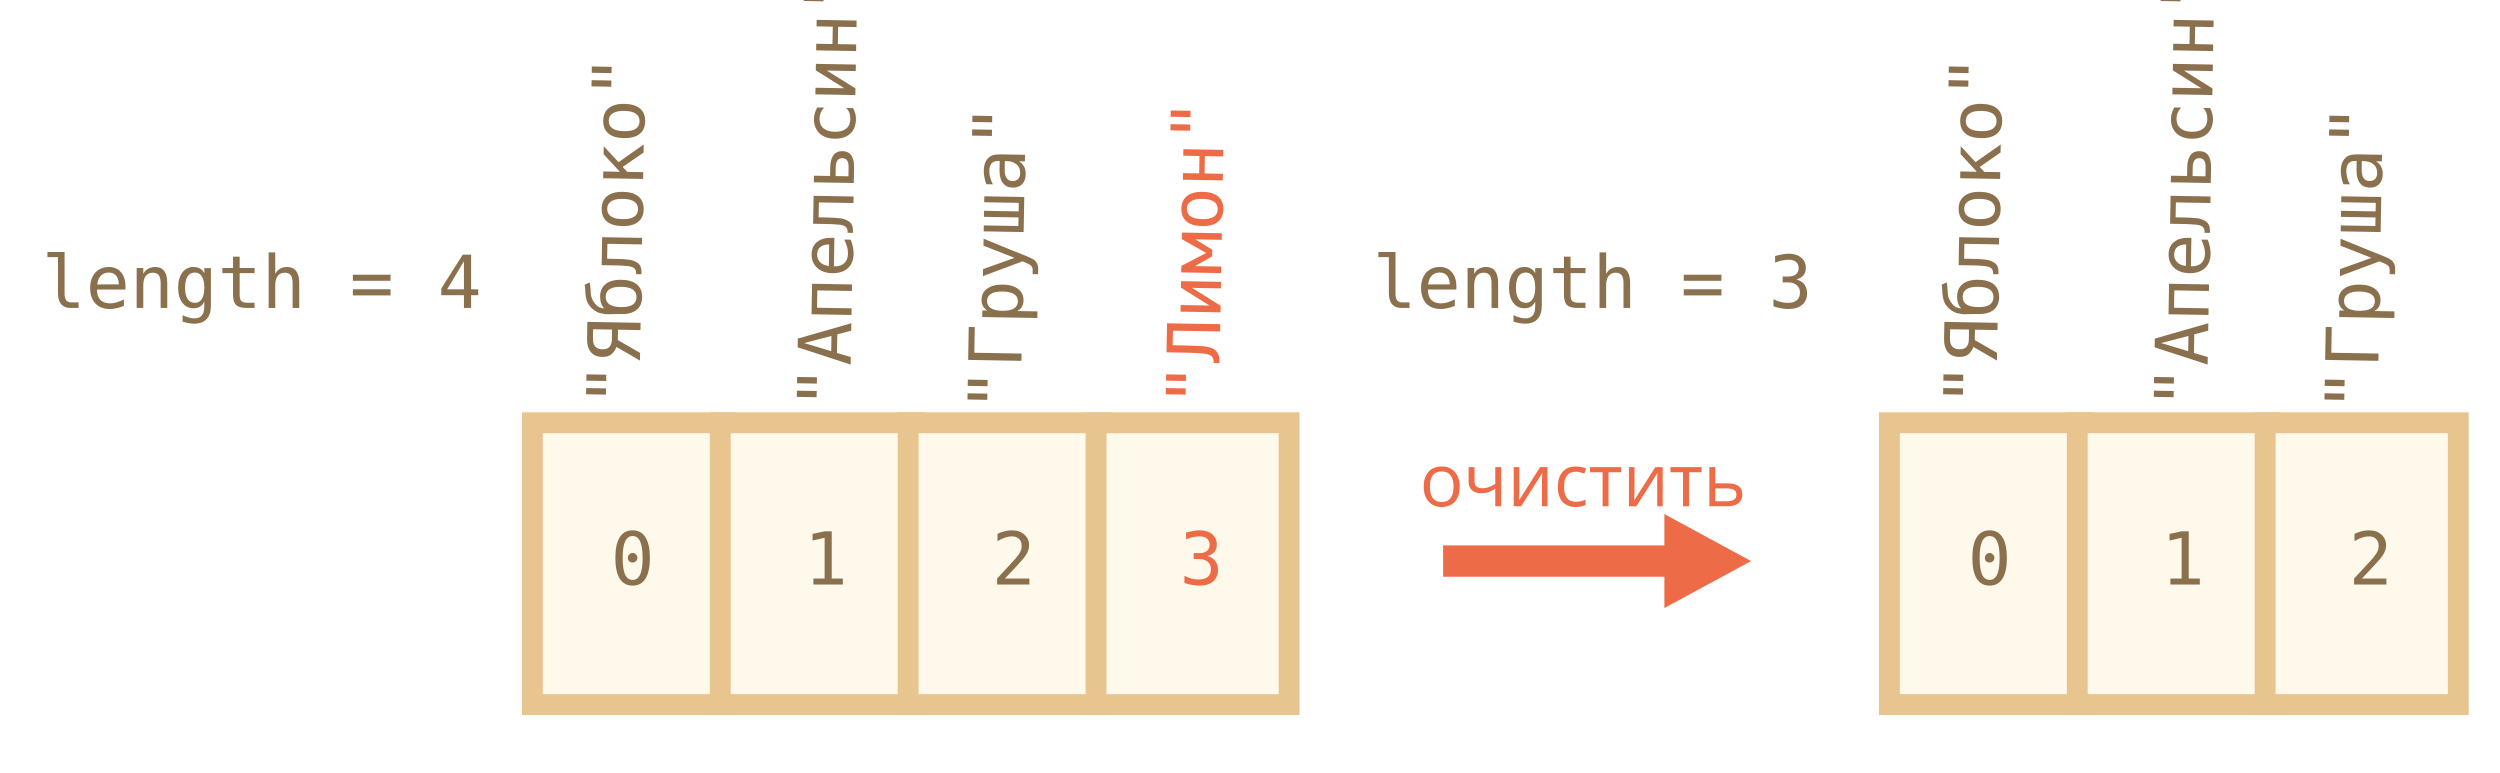
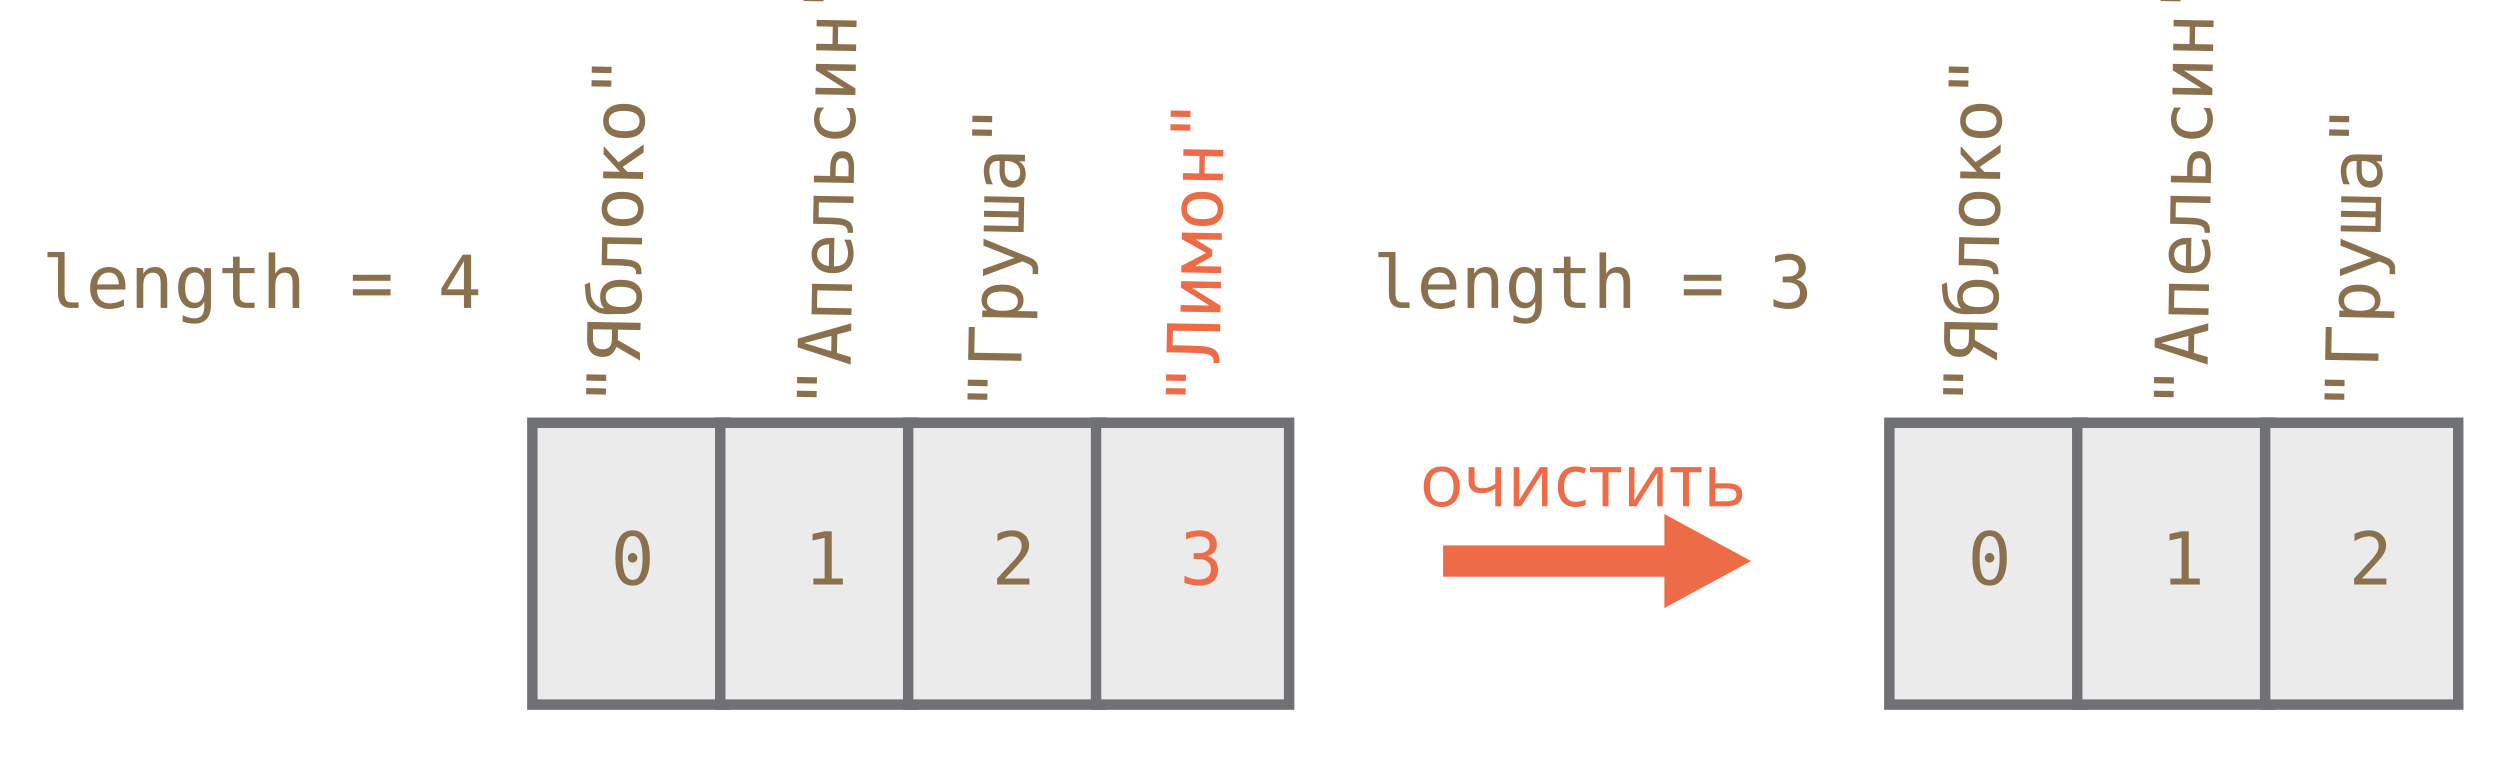
<svg xmlns="http://www.w3.org/2000/svg" width="479px" height="148px" viewBox="0 0 479 148" version="1.1">
  <defs />
  <g id="combined" stroke="none" stroke-width="1" fill="none" fill-rule="evenodd">
    <g id="array-pop.svg">
-       <rect id="Rectangle-1" stroke="#E8C48E" stroke-width="4" fill="#FFF9EB" x="102" y="81" width="37" height="54" />
-       <rect id="Rectangle-2" stroke="#E8C48E" stroke-width="4" fill="#FFF9EB" x="138" y="81" width="37" height="54" />
+       <rect id="Rectangle-1" stroke="#707175" stroke-width="2" fill="#EBEBEB" x="102" y="81" width="37" height="54" />
+       <rect id="Rectangle-2" stroke="#707175" stroke-width="2" fill="#EBEBEB" x="138" y="81" width="37" height="54" />
      <text id="0" font-family="Consolas" font-size="14" font-weight="normal" fill="#8A704D">
        <tspan x="117" y="112">0</tspan>
      </text>
      <text id="1" font-family="Consolas" font-size="14" font-weight="normal" fill="#8A704D">
        <tspan x="154" y="112">1</tspan>
      </text>
-       <rect id="Rectangle-3" stroke="#E8C48E" stroke-width="4" fill="#FFF9EB" x="174" y="81" width="37" height="54" />
+       <rect id="Rectangle-3" stroke="#707175" stroke-width="2" fill="#EBEBEB" x="174" y="81" width="37" height="54" />
      <text id="2" font-family="Consolas" font-size="14" font-weight="normal" fill="#8A704D">
        <tspan x="190" y="112">2</tspan>
      </text>
-       <rect id="Rectangle-4" stroke="#E8C48E" stroke-width="4" fill="#FFF9EB" x="210" y="81" width="37" height="54" />
+       <rect id="Rectangle-4" stroke="#707175" stroke-width="2" fill="#EBEBEB" x="210" y="81" width="37" height="54" />
      <text id="3" font-family="Consolas" font-size="14" font-weight="normal" fill="#EE6B47">
        <tspan x="226" y="112">3</tspan>
      </text>
      <text id="&quot;Яблоко&quot;" transform="translate(121, 47) rotate(-89) translate(-121, -47) " font-family="Consolas" font-size="14" font-weight="normal" fill="#8A704D">
        <tspan x="90" y="49">"Яблоко"</tspan>
      </text>
      <text id="&quot;Апельсин&quot;" transform="translate(161.5, 40) rotate(-89) translate(-161.5, -40) " font-family="Consolas" font-size="14" font-weight="normal" fill="#8A704D">
        <tspan x="123" y="42">"Апельсин"</tspan>
      </text>
      <text id="&quot;Груша&quot;" transform="translate(194, 52) rotate(-89) translate(-194, -52) " font-family="Consolas" font-size="14" font-weight="normal" fill="#8A704D">
        <tspan x="167" y="54">"Груша"</tspan>
      </text>
      <text id="&quot;Лимон&quot;" transform="translate(232, 51) rotate(-89) translate(-232, -51) " font-family="Consolas" font-size="14" font-weight="normal" fill="#EE6B47">
        <tspan x="205" y="53">"Лимон"</tspan>
      </text>
      <text id="length-=-4" font-family="Consolas" font-size="14" font-weight="normal" fill="#8A704D">
        <tspan x="8" y="59">length = 4</tspan>
      </text>
      <path d="M306,137 L315,120.394 L309,120.394 L309,78 L303,78 L303,120.394 L297,120.394 L306,137 Z" id="Shape" fill="#EE6B47" transform="translate(306, 107.5) rotate(-90) translate(-306, -107.5) " />
      <text id="очистить" font-family="Open Sans" font-size="14" font-weight="normal" fill="#EE6B47">
        <tspan x="272" y="97">очистить</tspan>
      </text>
-       <rect id="Rectangle-7" stroke="#E8C48E" stroke-width="4" fill="#FFF9EB" x="362" y="81" width="37" height="54" />
-       <rect id="Rectangle-5" stroke="#E8C48E" stroke-width="4" fill="#FFF9EB" x="398" y="81" width="37" height="54" />
+       <rect id="Rectangle-7" stroke="#707175" stroke-width="2" fill="#EBEBEB" x="362" y="81" width="37" height="54" />
+       <rect id="Rectangle-5" stroke="#707175" stroke-width="2" fill="#EBEBEB" x="398" y="81" width="37" height="54" />
      <text id="-1" font-family="Consolas" font-size="14" font-weight="normal" fill="#8A704D">
        <tspan x="377" y="112">0</tspan>
      </text>
      <text id="-2" font-family="Consolas" font-size="14" font-weight="normal" fill="#8A704D">
        <tspan x="414" y="112">1</tspan>
      </text>
-       <rect id="Rectangle-6" stroke="#E8C48E" stroke-width="4" fill="#FFF9EB" x="434" y="81" width="37" height="54" />
+       <rect id="Rectangle-6" stroke="#707175" stroke-width="2" fill="#EBEBEB" x="434" y="81" width="37" height="54" />
      <text id="-3" font-family="Consolas" font-size="14" font-weight="normal" fill="#8A704D">
        <tspan x="450" y="112">2</tspan>
      </text>
      <text id="&quot;Яблоко&quot;-2" transform="translate(381, 47) rotate(-89) translate(-381, -47) " font-family="Consolas" font-size="14" font-weight="normal" fill="#8A704D">
        <tspan x="350" y="49">"Яблоко"</tspan>
      </text>
      <text id="&quot;Апельсин&quot;-2" transform="translate(421.5, 40) rotate(-89) translate(-421.5, -40) " font-family="Consolas" font-size="14" font-weight="normal" fill="#8A704D">
        <tspan x="383" y="42">"Апельсин"</tspan>
      </text>
      <text id="&quot;Груша&quot;-2" transform="translate(454, 52) rotate(-89) translate(-454, -52) " font-family="Consolas" font-size="14" font-weight="normal" fill="#8A704D">
        <tspan x="427" y="54">"Груша"</tspan>
      </text>
      <text id="length-=-3" font-family="Consolas" font-size="14" font-weight="normal" fill="#8A704D">
        <tspan x="263" y="59">length = 3</tspan>
      </text>
    </g>
  </g>
</svg>
